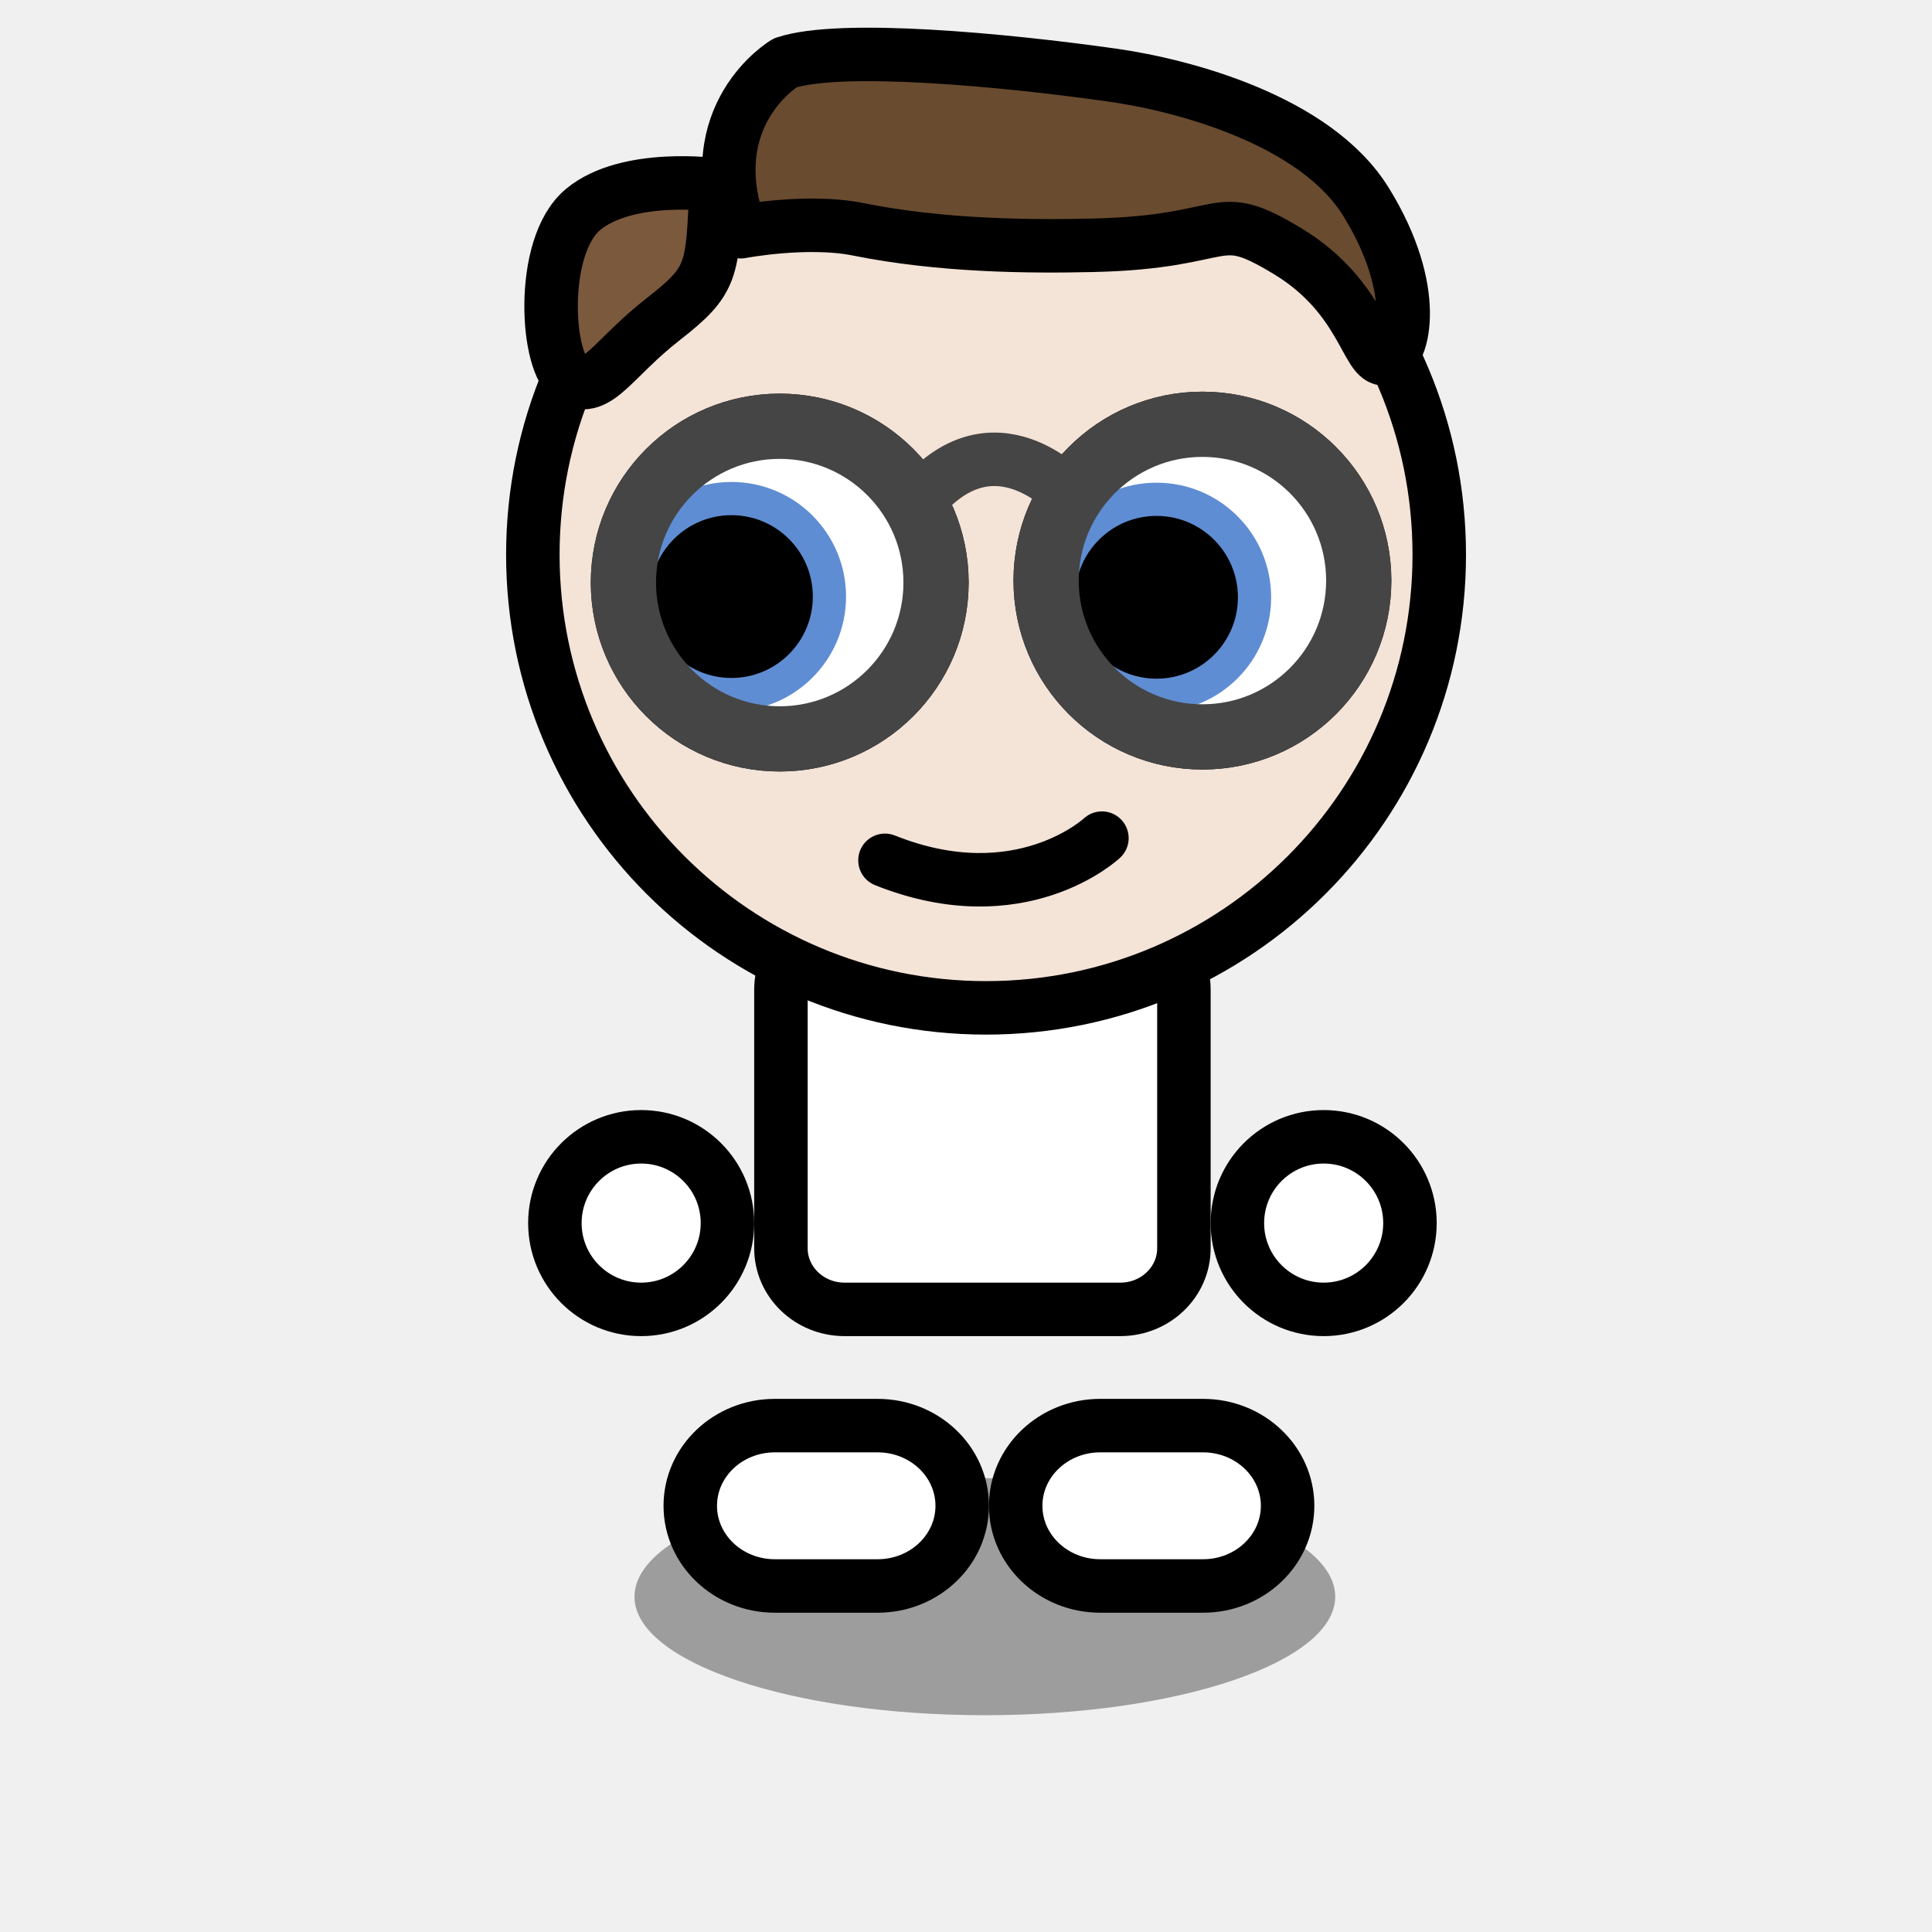
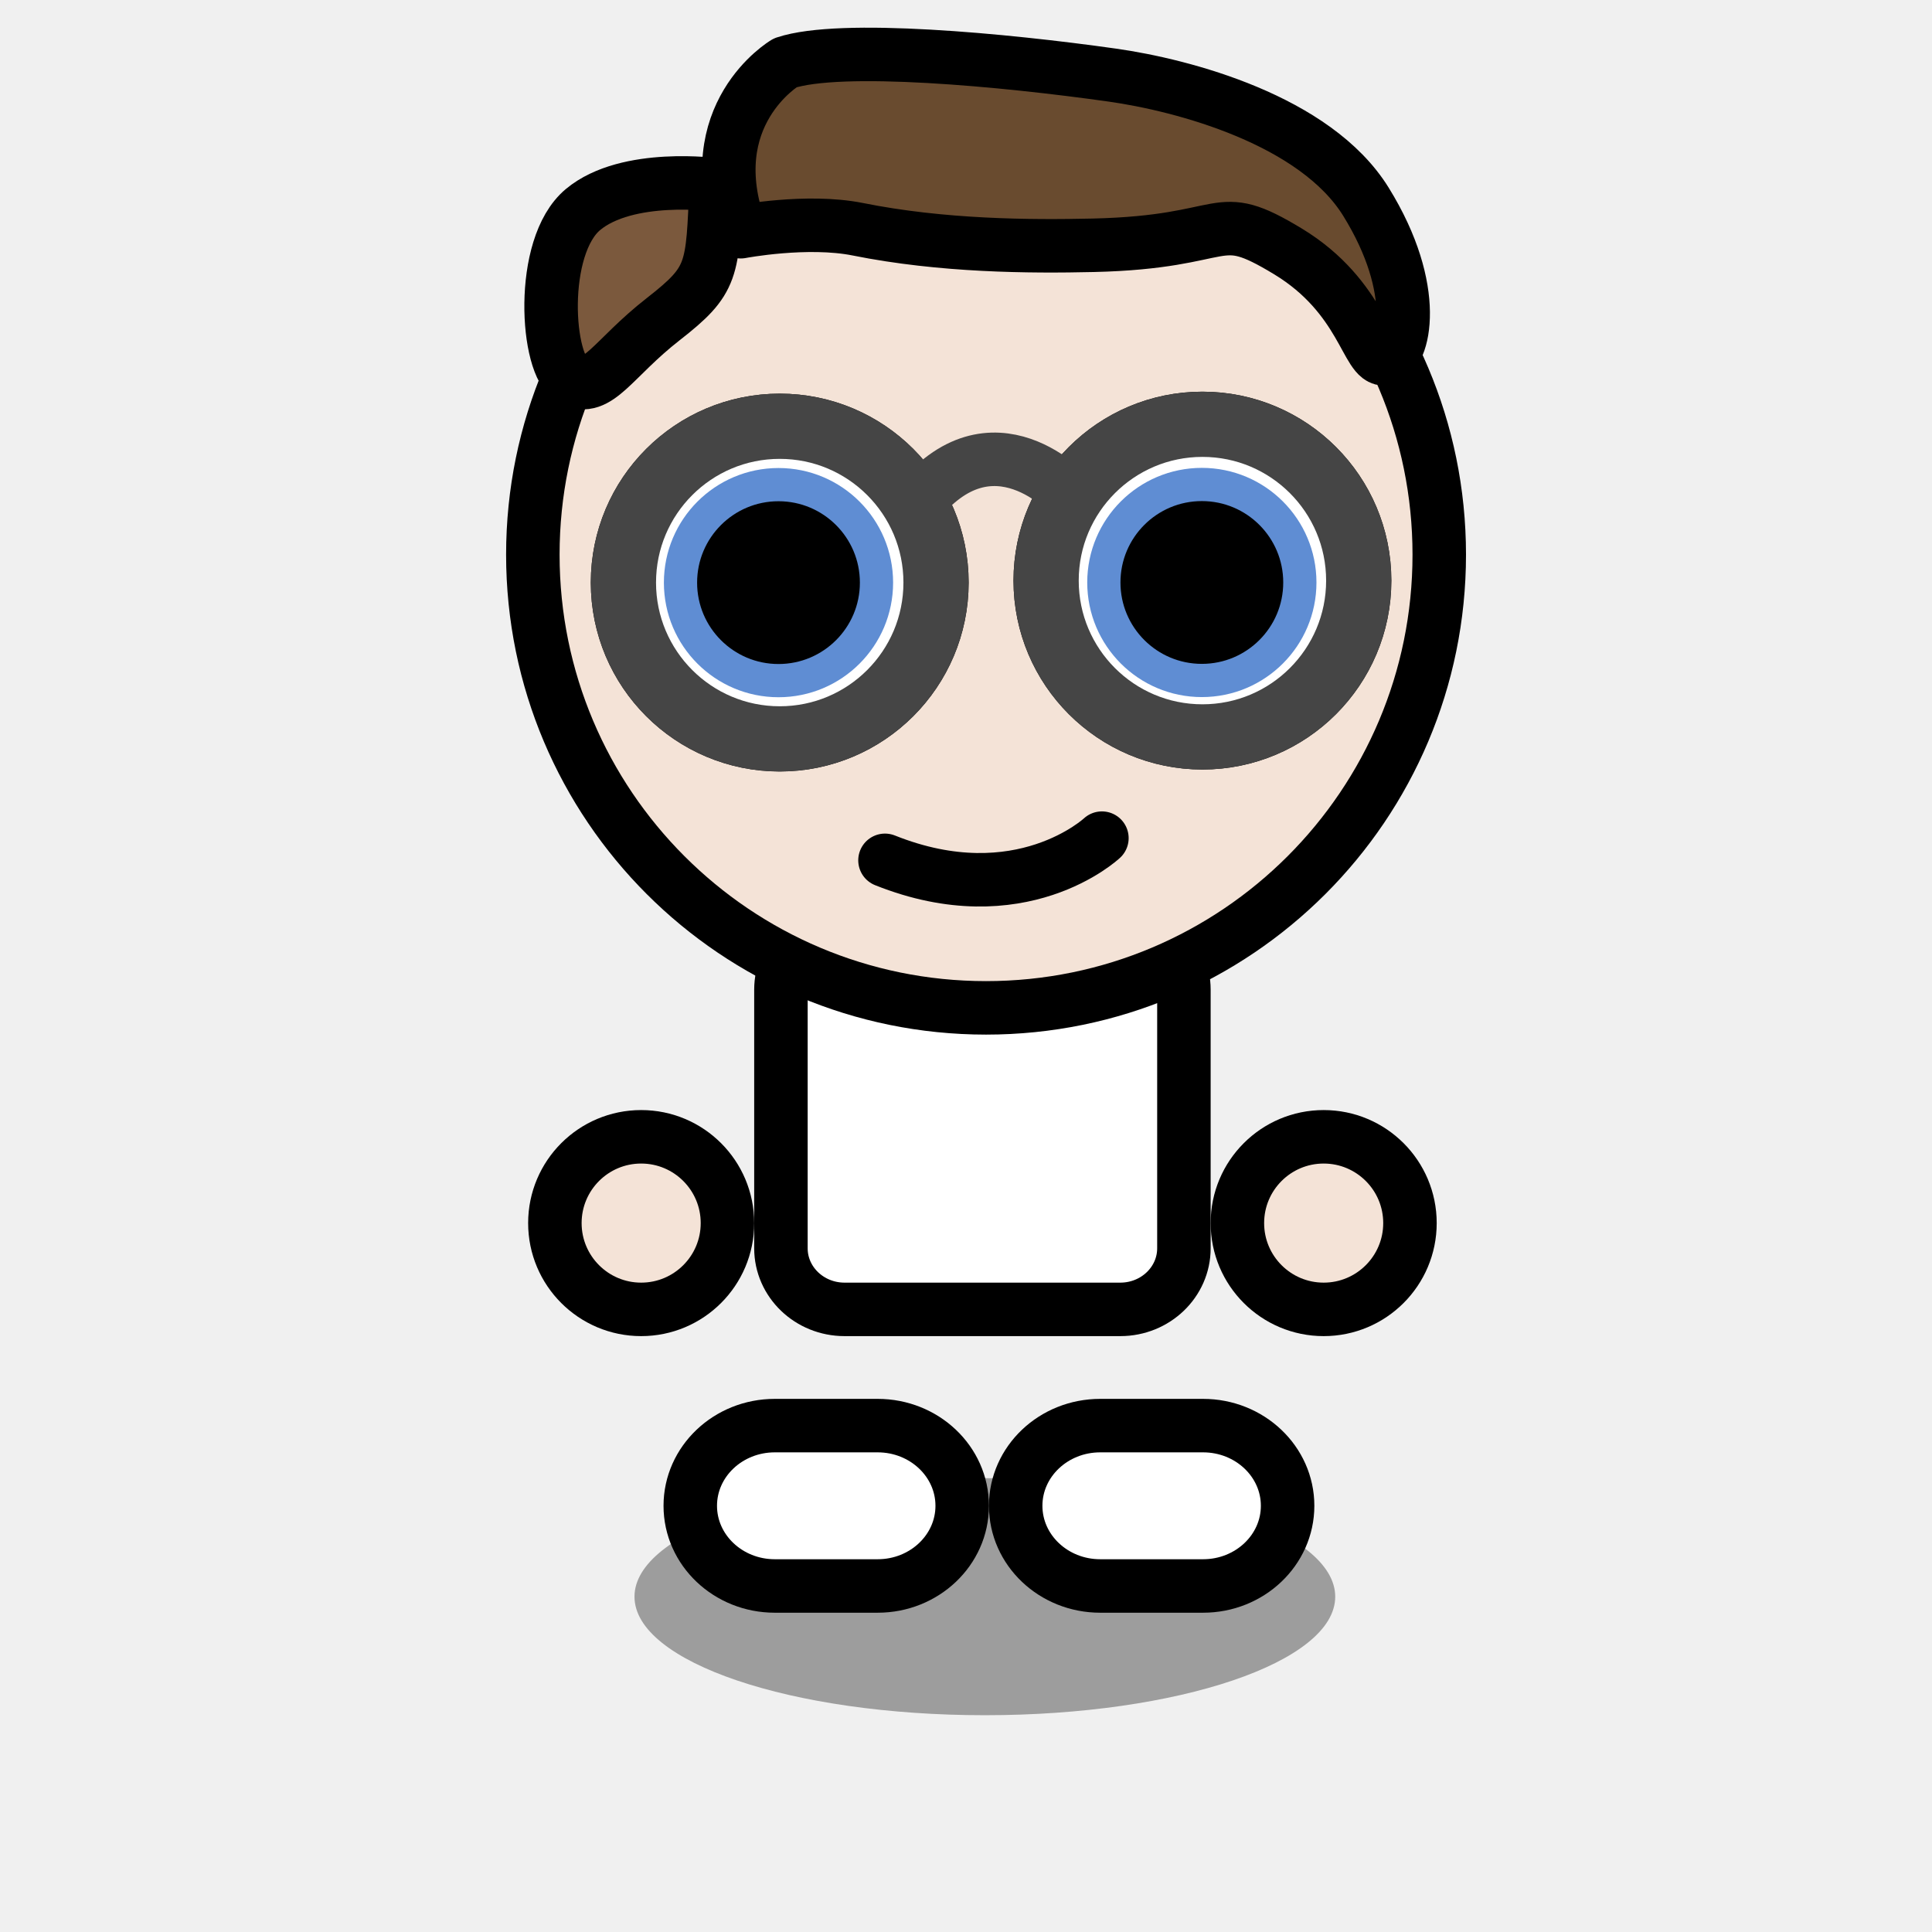
<svg xmlns="http://www.w3.org/2000/svg" width="2048" height="2048" viewBox="0 0 541.867 541.867" version="1.1" id="svg1">
  <defs id="defs1">
    </defs>
  <g id="layer9">
    <ellipse style="opacity:0.347;fill:#000000;fill-opacity:1;stroke:none;stroke-width:8;stroke-linecap:round;stroke-linejoin:round;stroke-dasharray:none;stroke-opacity:1;paint-order:fill markers stroke" id="path13" cx="276.222" cy="447.822" rx="98.267" ry="33.244" />
  </g>
  <g id="layer5">
    <g id="layer7">
      <rect style="opacity:1;fill:#ffffff;stroke:#000000;stroke-width:15;stroke-linecap:round;stroke-linejoin:round;stroke-dasharray:none;paint-order:fill markers stroke" id="rect9" width="76.267" height="44.978" x="193.6" y="399.84" rx="23.711" ry="22.489" />
      <rect style="fill:#ffffff;stroke:#000000;stroke-width:15;stroke-linecap:round;stroke-linejoin:round;stroke-dasharray:none;paint-order:fill markers stroke" id="rect9-6" width="76.267" height="44.978" x="284.867" y="399.84" rx="23.711" ry="22.489" />
    </g>
    <g id="layer6">
-       <circle style="opacity:1;fill:#ffffff;stroke:#000000;stroke-width:15;stroke-linecap:round;stroke-linejoin:round;stroke-dasharray:none;paint-order:fill markers stroke" id="path9" cx="179.827" cy="343.04" r="24.2" />
-       <circle style="fill:#ffffff;stroke:#000000;stroke-width:15;stroke-linecap:round;stroke-linejoin:round;stroke-dasharray:none;paint-order:fill markers stroke" id="path9-3" cx="371.251" cy="343.04" r="24.2" />
+       <circle style="opacity:1;fill:#f4e3d7;stroke:#000000;stroke-width:15;stroke-linecap:round;stroke-linejoin:round;stroke-dasharray:none;paint-order:fill markers stroke;fill-opacity:1" id="path9" cx="179.827" cy="343.04" r="24.2" />
+       <circle style="fill:#f4e3d7;stroke:#000000;stroke-width:15;stroke-linecap:round;stroke-linejoin:round;stroke-dasharray:none;paint-order:fill markers stroke;fill-opacity:1" id="path9-3" cx="371.251" cy="343.04" r="24.2" />
    </g>
    <rect style="opacity:1;fill:#ffffff;stroke:#000000;stroke-width:15;stroke-linecap:round;stroke-linejoin:round;stroke-dasharray:none;paint-order:fill markers stroke" id="rect8" width="113.024" height="106.81" x="219.027" y="260.43" rx="17.844" ry="17.131" />
  </g>
  <g id="layer1">
    <circle style="fill:#f4e3d7;stroke:#000000;stroke-width:30;stroke-linecap:round;stroke-linejoin:round;paint-order:stroke markers fill;stroke-dasharray:none" id="path1" cx="276.557" cy="155.564" r="119.611" />
    <g id="layer4" style="display:inline">
      <path style="display:inline;fill:none;stroke:#000000;stroke-width:15;stroke-linecap:round;stroke-linejoin:round;stroke-dasharray:none;paint-order:fill markers stroke" d="m 248.21,241.296 c 38.027,15.211 60.843,-6.223 60.843,-6.223" id="path5" />
      <ellipse style="display:none;fill:#000000;stroke:#000000;stroke-width:15;stroke-linecap:round;stroke-linejoin:round;stroke-dasharray:none;paint-order:fill markers stroke" id="path6" cx="267.569" cy="238.536" rx="32.495" ry="15.211" />
      <rect style="display:none;opacity:1;fill:#ffffff;stroke:#000000;stroke-width:5;stroke-linecap:round;stroke-linejoin:round;stroke-dasharray:none;paint-order:fill markers stroke" id="rect7" width="87.101" height="34.263" x="229.473" y="222.174" ry="17.131" rx="17.844" />
      <path style="display:none;fill:#ffffff;stroke:#000000;stroke-width:2;stroke-linecap:round;stroke-linejoin:round;stroke-dasharray:none;paint-order:fill markers stroke" d="m 229.473,239.306 c 87.101,0 87.101,0 87.101,0" id="path7" />
    </g>
    <g id="layer3">
      <circle style="fill:#ffffff;stroke:#000000;stroke-width:18.291;stroke-linecap:round;stroke-linejoin:round;stroke-dasharray:none;paint-order:stroke markers fill" id="path2-5" cx="218.69" cy="163.393" r="43.84" />
      <circle style="fill:#ffffff;stroke:#000000;stroke-width:18.291;stroke-linecap:round;stroke-linejoin:round;stroke-dasharray:none;paint-order:stroke markers fill" id="path2-8-5" cx="337.243" cy="162.84" r="43.84" />
-       <circle style="fill:#000000;stroke:#5f8dd3;stroke-width:9.316;stroke-linecap:round;stroke-linejoin:round;stroke-dasharray:none;paint-order:fill markers stroke" id="path4" cx="324.37" cy="167.521" r="27.486" />
-       <circle style="fill:#000000;stroke:#5f8dd3;stroke-width:9.316;stroke-linecap:round;stroke-linejoin:round;stroke-dasharray:none;paint-order:fill markers stroke" id="path4-1" cx="205.145" cy="167.32" r="27.486" />
+       <circle style="fill:#000000;stroke:#5f8dd3;stroke-width:9.316;stroke-linecap:round;stroke-linejoin:round;stroke-dasharray:none;paint-order:fill markers stroke" id="path4" cx="337.081" cy="163.366" r="27.486" />
+       <circle style="fill:#000000;stroke:#5f8dd3;stroke-width:9.316;stroke-linecap:round;stroke-linejoin:round;stroke-dasharray:none;paint-order:fill markers stroke" id="path4-1" cx="218.345" cy="163.409" r="27.486" />
      <g id="layer2">
        <circle style="fill:none;stroke:#454545;stroke-width:18.291;stroke-linecap:round;stroke-linejoin:round;stroke-dasharray:none;paint-order:stroke markers fill;stroke-opacity:1" id="path2" cx="218.69" cy="163.393" r="43.84" />
        <circle style="fill:none;stroke:#454545;stroke-width:18.291;stroke-linecap:round;stroke-linejoin:round;stroke-dasharray:none;paint-order:stroke markers fill;stroke-opacity:1" id="path2-8" cx="337.243" cy="162.84" r="43.84" />
        <path style="fill:none;stroke:#454545;stroke-width:15;stroke-linecap:round;stroke-linejoin:round;stroke-dasharray:none;paint-order:stroke markers fill;stroke-opacity:1" d="m 256.802,141.726 c 21.514,-27.482 43.513,-2.514 43.513,-2.514" id="path3" />
      </g>
    </g>
    <g id="layer8">
      <path style="opacity:1;fill:#694b2f;fill-opacity:1;stroke:#000000;stroke-width:15;stroke-linecap:round;stroke-linejoin:round;stroke-dasharray:none;stroke-opacity:1;paint-order:fill markers stroke" d="m 207.764,64.991 c -12.099,-32.841 12.445,-47.36 12.445,-47.36 15.556,-5.185 61.473,-0.844 91.753,3.432 19.954,2.818 56.966,12.623 71.14,35.516 15.395,24.866 10.647,42.982 5.462,44.019 -5.185,1.037 -6.223,-17.285 -27.31,-30.076 -21.087,-12.791 -15.124,-2.638 -54.62,-1.728 -17.898,0.412 -42.422,0.244 -66.028,-4.494 -14.255,-2.862 -32.841,0.691 -32.841,0.691 z" id="path11" />
      <path style="opacity:1;fill:#7b593d;fill-opacity:1;stroke:#000000;stroke-width:15;stroke-linecap:round;stroke-linejoin:round;stroke-dasharray:none;stroke-opacity:1;paint-order:fill markers stroke" d="m 200.85,51.854 c -1.037,24.199 -0.691,26.619 -14.865,37.681 -14.174,11.062 -18.322,20.742 -25.582,16.939 -7.26,-3.803 -9.334,-37.335 3.111,-47.706 12.445,-10.371 37.335,-6.914 37.335,-6.914 z" id="path12" />
    </g>
  </g>
</svg>
